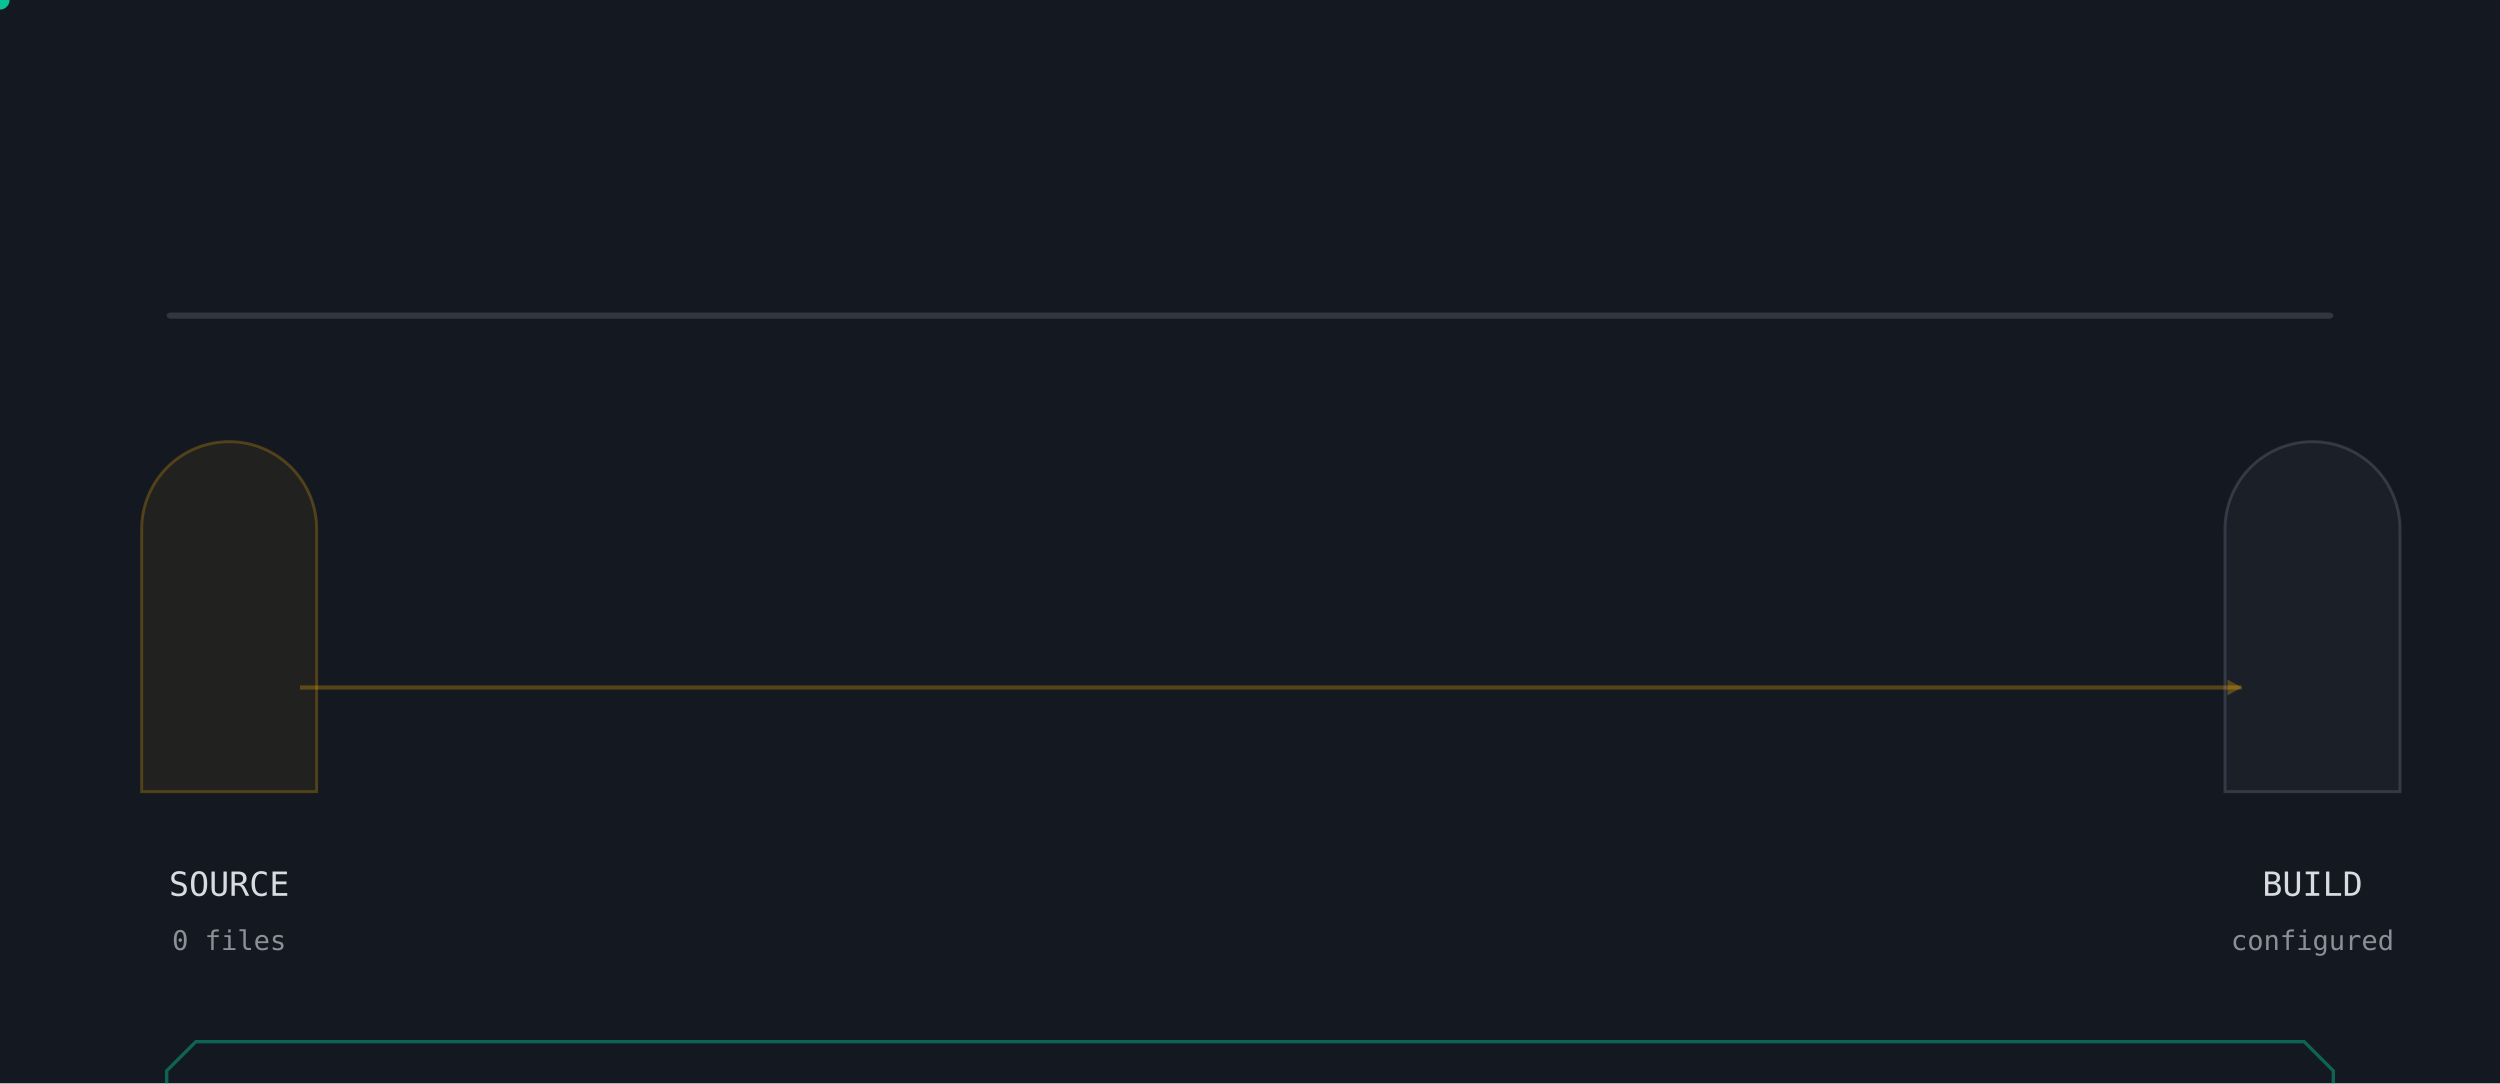
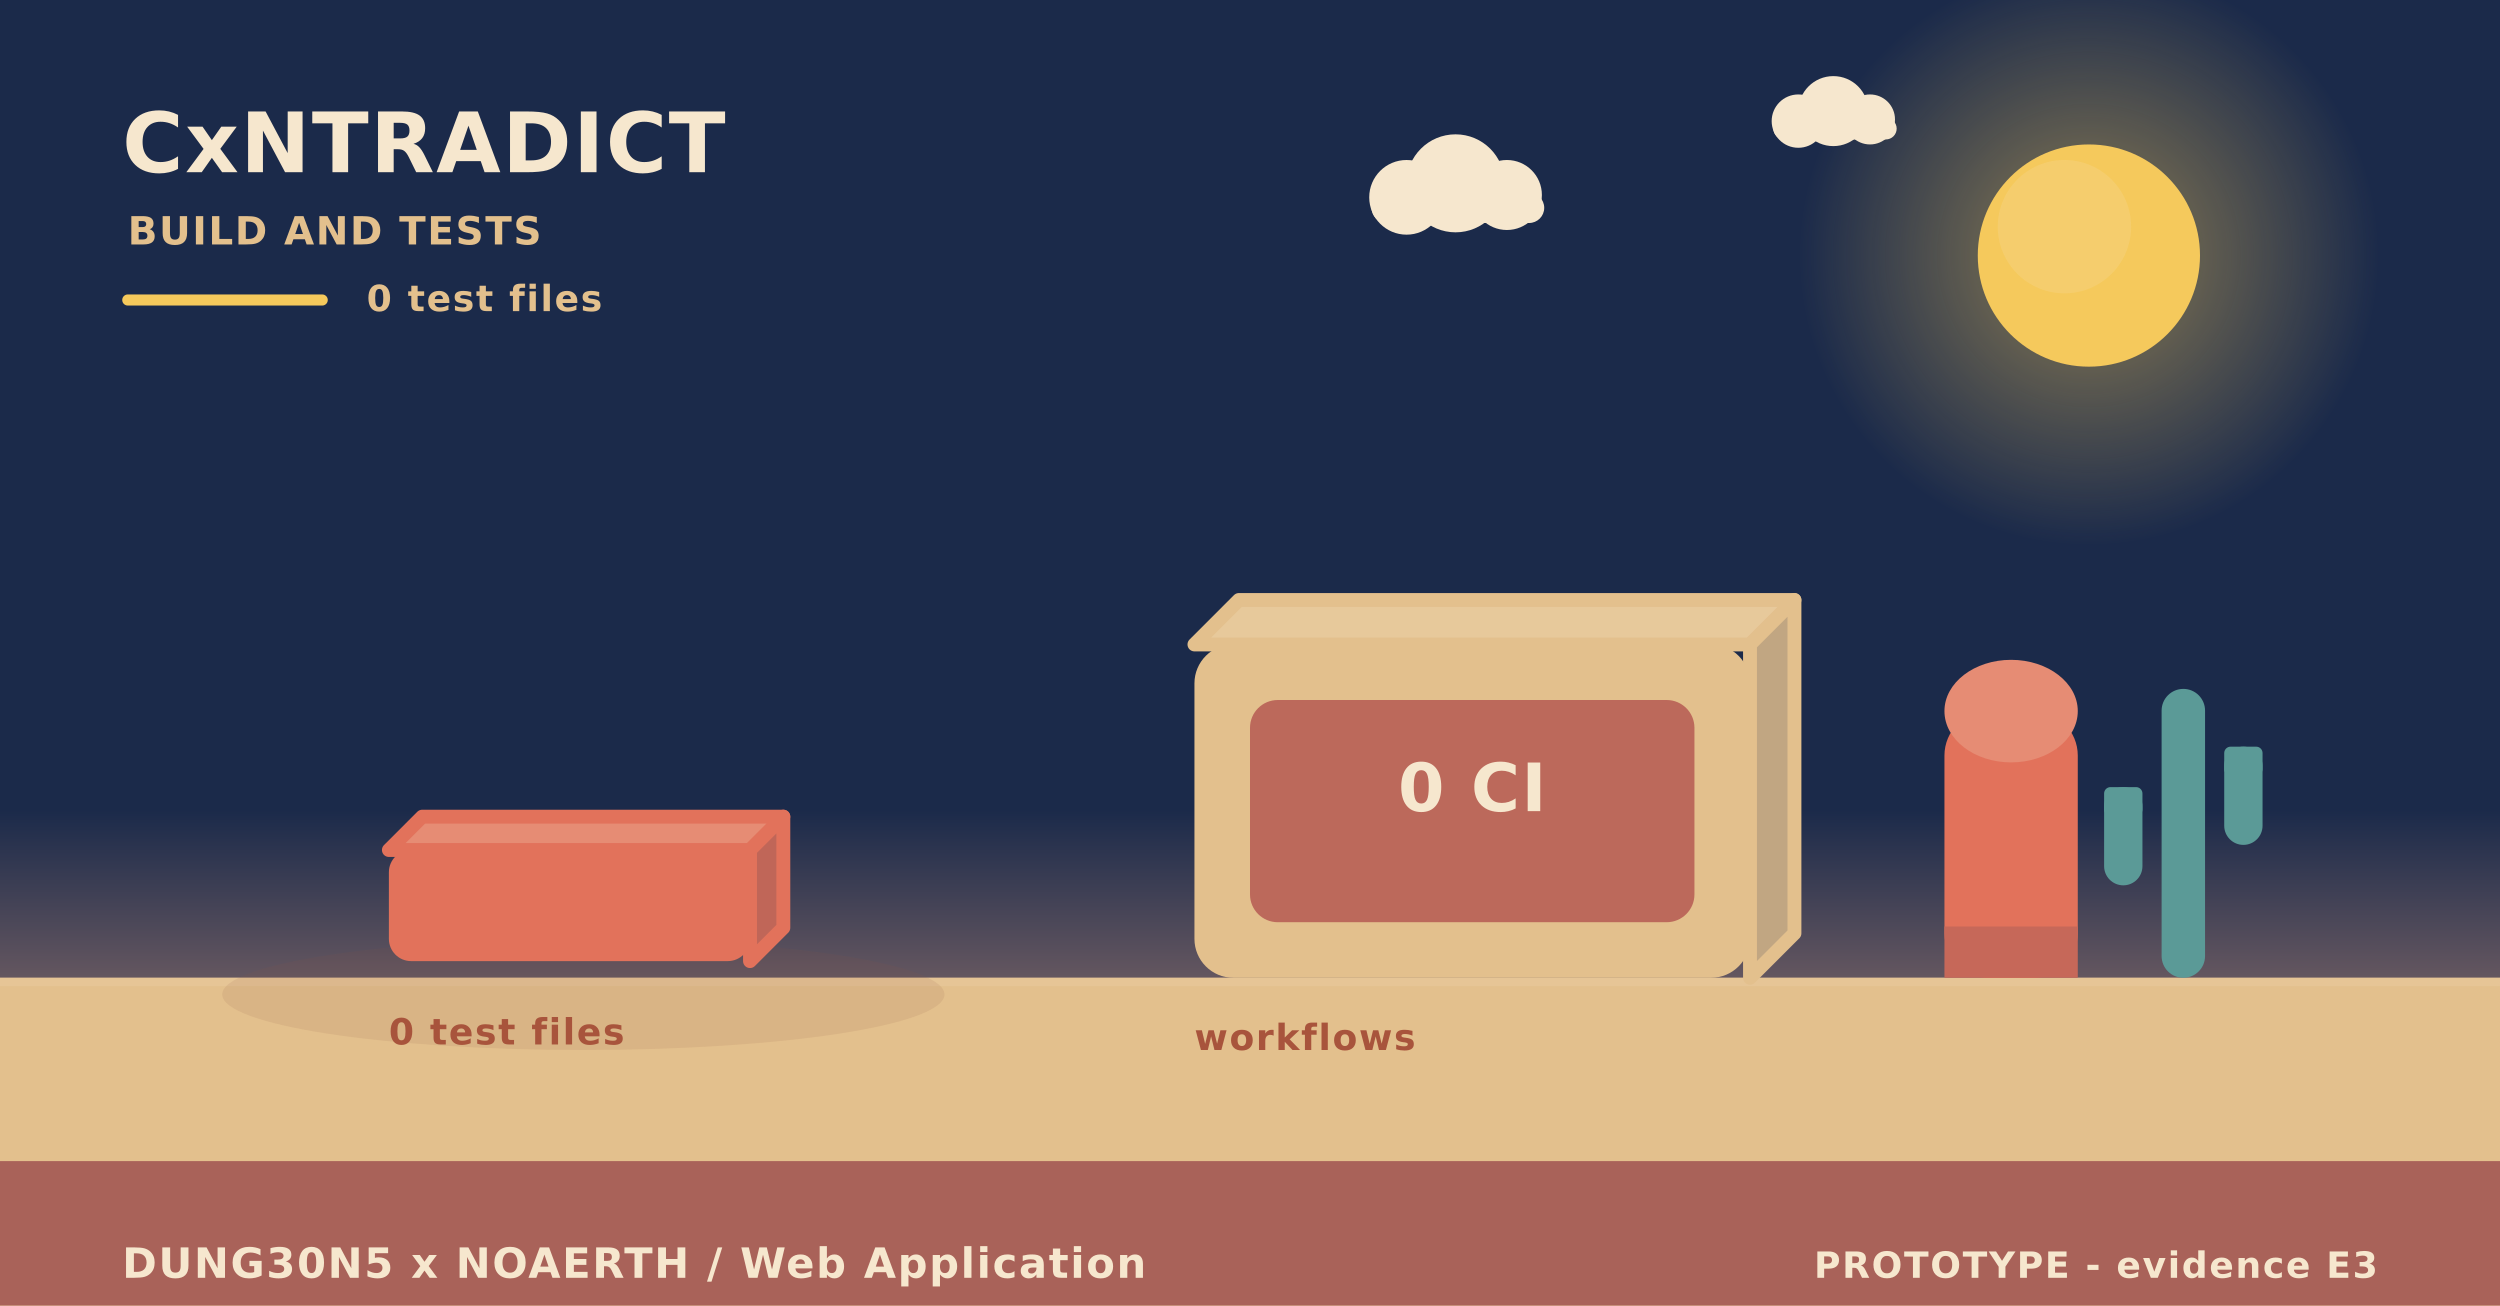
- <svg xmlns="http://www.w3.org/2000/svg" viewBox="0 0 1200 520" width="1200" height="520" role="img" aria-label="CxNTRADICT build evidence">
-   <rect width="1200" height="520" fill="#141821" />
-   <defs>
-     <linearGradient id="gb" x1="0" y1="0" x2="1" y2="1">
-       <stop offset="0%" stop-color="#ffb703" />
-       <stop offset="100%" stop-color="#8d99ae" />
-     </linearGradient>
-   </defs>
-   <rect x="80.00" y="150.00" width="1040.00" height="3.00" rx="2.00" fill="rgba(238,241,246,0.140)" opacity="1.00" />
-   <path d="M68.00,380.00 L68.00,254.00 A42.00,42.00 0 0 1 152.00,254.00 L152.00,380.00 Z" fill="rgba(255,183,3,0.100)" opacity="0.55" stroke="rgba(255,183,3,0.450)" stroke-width="1.4" />
-   <polygon points="-192.26,189.00 -136.83,221.00 -136.83,157.00 -192.26,125.00" fill="#037c5d" opacity="0.95" />
-   <polygon points="-247.68,221.00 -192.26,253.00 -192.26,189.00 -247.68,157.00" fill="#6e7788" opacity="0.95" />
-   <polygon points="-192.26,125.00 -136.83,157.00 -192.26,189.00 -247.68,157.00" fill="#ffb703" opacity="0.95" />
-   <text x="110" y="430" font-family="ui-monospace,Menlo,monospace" font-size="16" fill="rgba(238,241,246,0.900)" text-anchor="middle">SOURCE</text>
-   <text x="110" y="456" font-family="ui-monospace,Menlo,monospace" font-size="13" fill="rgba(238,241,246,0.550)" text-anchor="middle">0 files</text>
-   <path d="M1068.00,380.00 L1068.00,254.00 A42.00,42.00 0 0 1 1152.00,254.00 L1152.00,380.00 Z" fill="rgba(141,153,174,0.100)" opacity="0.55" stroke="rgba(141,153,174,0.450)" stroke-width="1.4" />
-   <polygon points="673.77,689.00 729.19,721.00 729.19,657.00 673.77,625.00" fill="#037c5d" opacity="0.95" />
-   <polygon points="618.34,721.00 673.77,753.00 673.77,689.00 618.34,657.00" fill="#6e7788" opacity="0.95" />
-   <polygon points="673.77,625.00 729.19,657.00 673.77,689.00 618.34,657.00" fill="#8d99ae" opacity="0.95" />
-   <text x="1110" y="430" font-family="ui-monospace,Menlo,monospace" font-size="16" fill="rgba(238,241,246,0.900)" text-anchor="middle">BUILD</text>
-   <text x="1110" y="456" font-family="ui-monospace,Menlo,monospace" font-size="13" fill="rgba(238,241,246,0.550)" text-anchor="middle">configured</text>
-   <line x1="144.00" y1="330.00" x2="1076.00" y2="330.00" stroke="rgba(255,183,3,0.500)" stroke-width="2.00" opacity="0.55" />
-   <polygon points="1076.00,330.00 1069.20,326.20 1069.20,333.80" fill="rgba(255,183,3,0.500)" opacity="0.55" />
-   <g opacity="0.9">
-     <circle cx="0.00" cy="0.00" r="4.60" fill="#06d6a0" opacity="1.00" />
-     <animateTransform attributeName="transform" type="translate" values="144.00,330.00 1076.00,330.00" dur="4.2s" begin="0.0s" repeatCount="indefinite" />
-     <animateTransform attributeName="transform" type="translate" values="1076.00,330.00 144.00,330.00" dur="4.2s" begin="2.1s" repeatCount="indefinite" />
+ <svg xmlns="http://www.w3.org/2000/svg" width="900" height="470" viewBox="0 0 900 470" role="img" aria-label="CxNTRADICT - how it is verified">
+   <linearGradient id="skyb" x1="0" y1="0" x2="0" y2="1">
+     <stop offset="0" stop-color="#1b2a4a" />
+     <stop offset="0.62" stop-color="#1b2a4a" />
+     <stop offset="1" stop-color="#f3ad8a" />
+   </linearGradient>
+   <rect width="900" height="470" fill="url(#skyb)" />
+   <radialGradient id="sunb">
+     <stop offset="0.35" stop-color="#f5c95c" stop-opacity="0.34" />
+     <stop offset="1" stop-color="#f5c95c" stop-opacity="0" />
+   </radialGradient>
+   <circle cx="752" cy="92" r="104" fill="url(#sunb)" />
+   <circle cx="752" cy="92" r="40" fill="#f5c95c" />
+   <circle cx="743.2" cy="81.6" r="24" fill="#f5d27e" opacity="0.5" />
+   <g>
+     <circle cx="524" cy="66" r="17.64" fill="#f6e7ce" />
+     <circle cx="506.36" cy="71.04" r="13.44" fill="#f6e7ce" />
+     <circle cx="542.48" cy="70.2" r="12.6" fill="#f6e7ce" />
+     <rect x="493.76" y="69.36" width="62.16" height="10.92" rx="5.46" fill="#f6e7ce" />
+     <animateTransform attributeName="transform" type="translate" values="0 0;24 0;0 0" dur="36s" begin="0s" repeatCount="indefinite" />
  </g>
-   <path d="M94.00,500.00 H1106.00 L1120.00,514.00 V546.00 L1106.00,560.00 H94.00 L80.00,546.00 V514.00 Z" fill="none" stroke="rgba(6,214,160,0.500)" stroke-width="1.60" opacity="0.80" />
-   <text x="600" y="536" font-family="ui-monospace,Menlo,monospace" font-size="16" fill="rgba(6,214,160,0.950)" text-anchor="middle">no test suite present in this repository — shown as measured, not implied</text>
+   <g>
+     <circle cx="660" cy="40" r="12.6" fill="#f6e7ce" />
+     <circle cx="647.4" cy="43.6" r="9.6" fill="#f6e7ce" />
+     <circle cx="673.2" cy="43" r="9" fill="#f6e7ce" />
+     <rect x="638.4" y="42.4" width="44.4" height="7.8" rx="3.9" fill="#f6e7ce" />
+     <animateTransform attributeName="transform" type="translate" values="0 0;-18 0;0 0" dur="46s" begin="3s" repeatCount="indefinite" />
+   </g>
+   <rect x="0" y="352" width="900" height="118" fill="#e3c08d" />
+   <rect x="0" y="352" width="900" height="3" fill="#e6c596" />
+   <text x="44" y="62" font-family="Verdana,DejaVu Sans,sans-serif" font-size="30" font-weight="700" letter-spacing="0.6" fill="#f6e7ce" text-anchor="start">CxNTRADICT</text>
+   <text x="46" y="88" font-family="Verdana,DejaVu Sans,sans-serif" font-size="14" font-weight="700" letter-spacing="0.6" fill="#e3c08d" text-anchor="start">BUILD AND TESTS</text>
+   <rect x="44" y="106" width="74" height="4" rx="2" fill="#f5c95c" />
+   <text x="132" y="112" font-family="Verdana,DejaVu Sans,sans-serif" font-size="13" font-weight="700" letter-spacing="0.6" fill="#e3c08d" text-anchor="start">0 test files</text>
+   <ellipse cx="210" cy="358" rx="130" ry="20" fill="rgba(138,90,68,0.11)" />
+   <g>
+     <path d="M140,306 L270,306 L282,294 L152,294 Z" fill="#e68c74" stroke="#e2725b" stroke-width="5" stroke-linejoin="round" />
+     <path d="M270,306 L282,294 L282,334 L270,346 Z" fill="#c06658" stroke="#e2725b" stroke-width="5" stroke-linejoin="round" />
+     <rect x="140" y="306" width="130" height="40" rx="8" fill="#e2725b" />
+     <animateTransform attributeName="transform" type="translate" values="0 10;0 0" dur="0.8s" begin="0.5s" fill="freeze" />
+   </g>
+   <text x="140" y="376" font-family="Verdana,DejaVu Sans,sans-serif" font-size="13" font-weight="700" letter-spacing="0.6" fill="#a8543c" text-anchor="start">0 test files</text>
+   <path d="M430,232 L630,232 L646,216 L446,216 Z" fill="#e7c99b" stroke="#e3c08d" stroke-width="5" stroke-linejoin="round" />
+   <path d="M630,232 L646,216 L646,336 L630,352 Z" fill="#c1a682" stroke="#e3c08d" stroke-width="5" stroke-linejoin="round" />
+   <rect x="430" y="232" width="200" height="120" rx="14" fill="#e3c08d" />
+   <rect x="450" y="252" width="160" height="80" rx="10" fill="#ba6458" opacity="0.94" />
+   <text x="530" y="292" font-family="Verdana,DejaVu Sans,sans-serif" font-size="24" font-weight="700" letter-spacing="0.6" fill="#f6e7ce" text-anchor="middle">0 CI</text>
+   <text x="430" y="378" font-family="Verdana,DejaVu Sans,sans-serif" font-size="13" font-weight="700" letter-spacing="0.6" fill="#a8543c" text-anchor="start">workflows</text>
+   <rect x="700" y="256" width="48" height="96" rx="16" fill="#e2725b" />
+   <ellipse cx="724" cy="256" rx="24" ry="18.46" fill="#e68c74" />
+   <rect x="700" y="333.54" width="48" height="18.46" fill="#c66859" />
+   <rect x="778.18" y="248" width="15.64" height="104" rx="7.82" fill="#5b9a97" />
+   <rect x="757.48" y="283.36" width="13.8" height="35.36" rx="6.9" fill="#5b9a97" />
+   <rect x="757.48" y="283.36" width="13.8" height="10.4" rx="2.3" fill="#5b9a97" />
+   <rect x="800.72" y="268.8" width="13.8" height="35.36" rx="6.9" fill="#5b9a97" />
+   <rect x="800.72" y="268.8" width="13.8" height="10.4" rx="2.3" fill="#5b9a97" />
+   <rect x="0" y="418" width="900" height="52" rx="0" fill="#a65c56" opacity="0.94" />
+   <text x="44" y="460" font-family="Verdana,DejaVu Sans,sans-serif" font-size="15" font-weight="700" letter-spacing="0.6" fill="#f6e7ce" text-anchor="start">DUNG30N5 x NOAERTH  /  Web Application</text>
+   <text x="856" y="460" font-family="Verdana,DejaVu Sans,sans-serif" font-size="13" font-weight="700" letter-spacing="0.6" fill="#f6e7ce" text-anchor="end">PROTOTYPE  -  evidence E3</text>
</svg>
